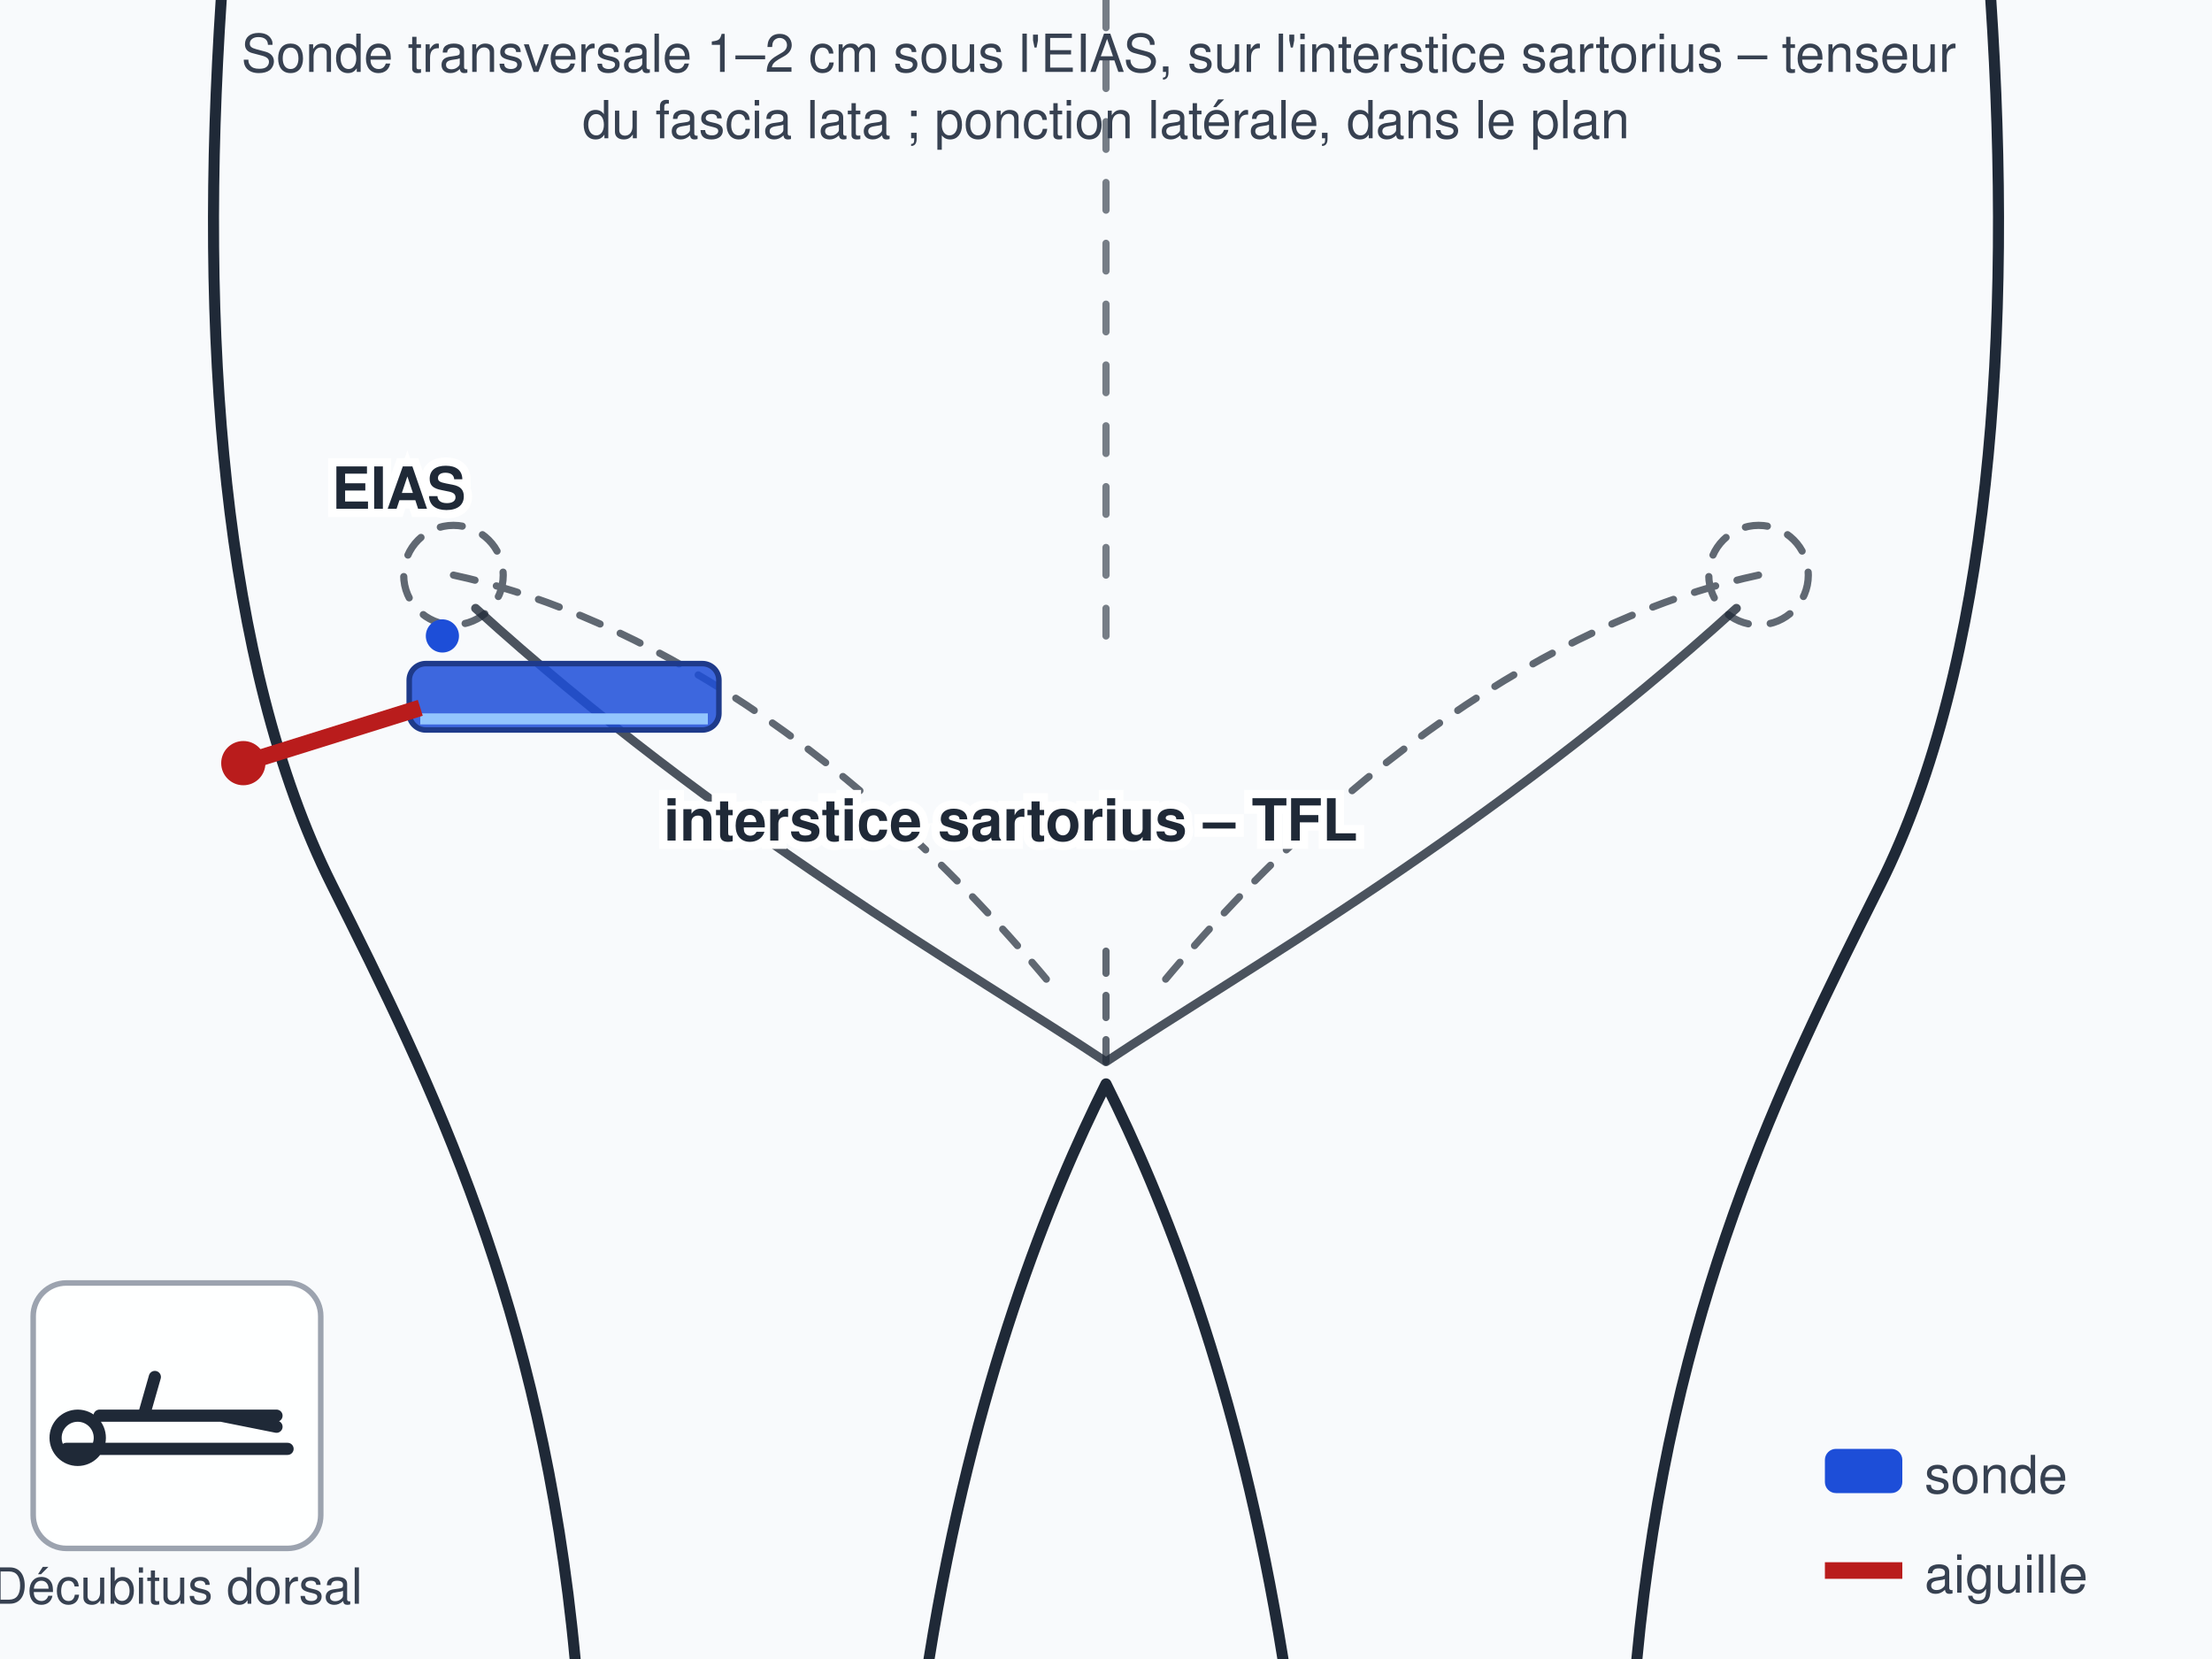
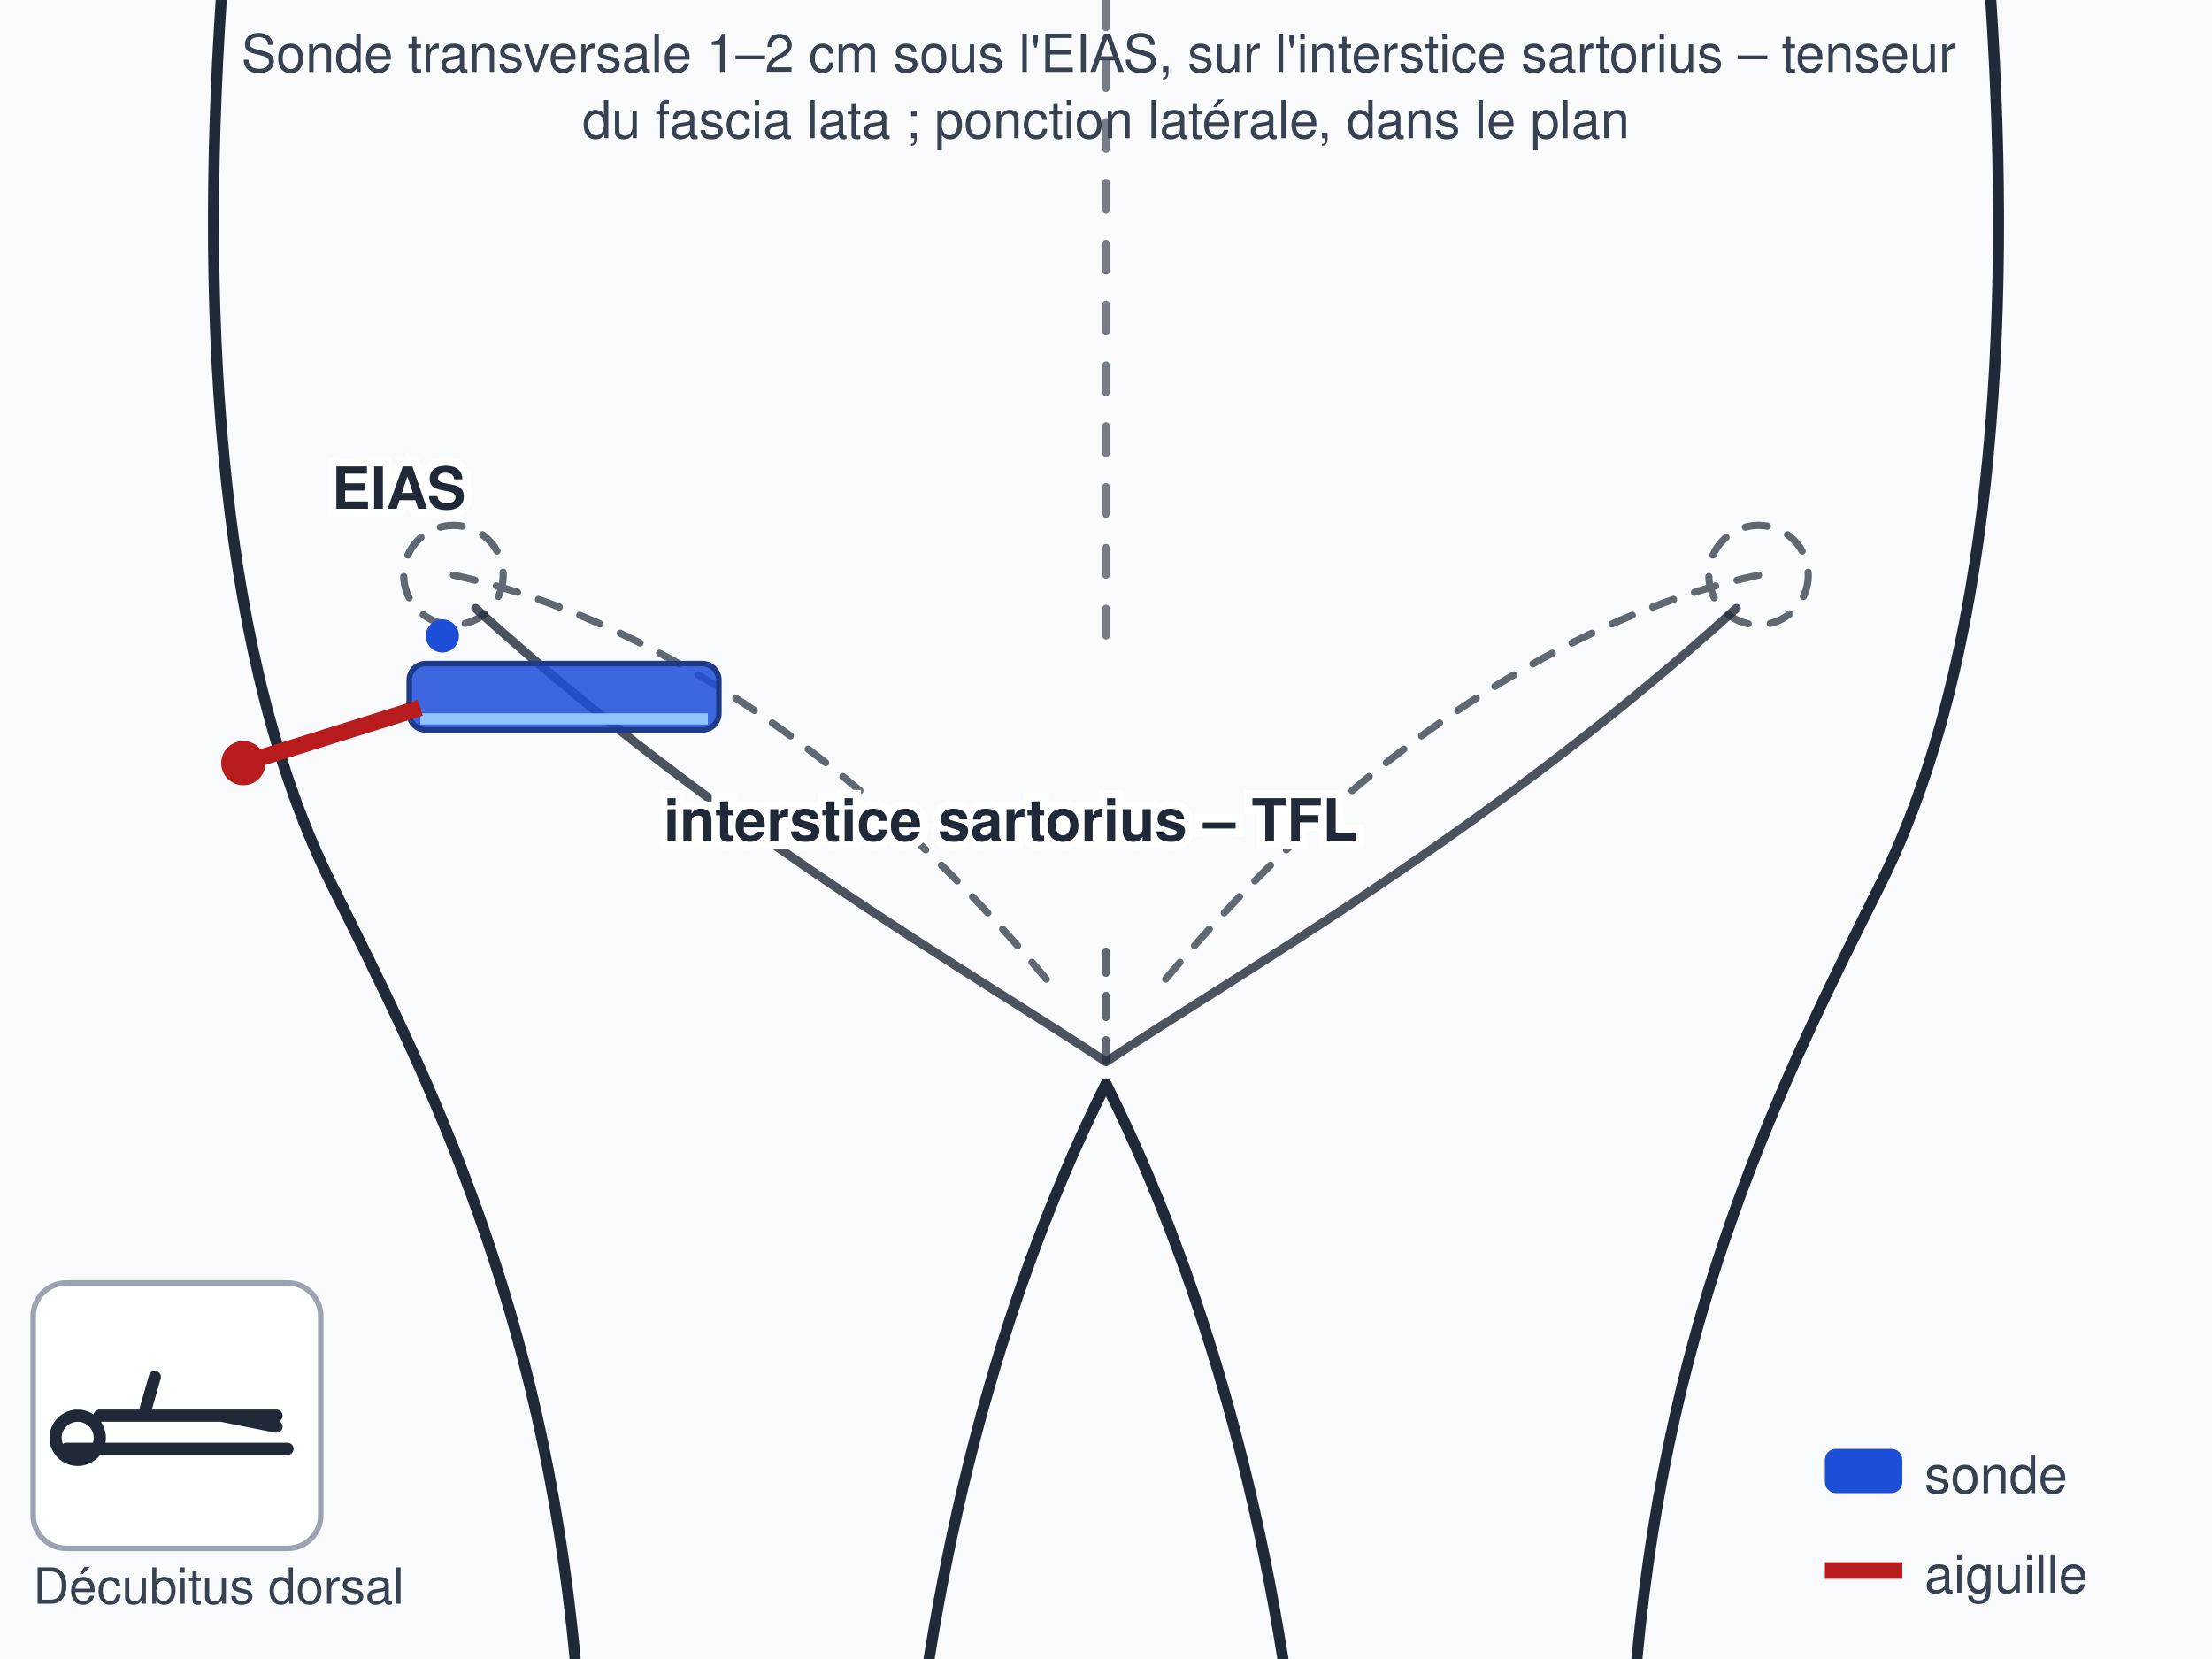
<svg xmlns="http://www.w3.org/2000/svg" viewBox="0 0 400 300" font-family="-apple-system, Helvetica, Arial, sans-serif">
  <rect width="400" height="300" fill="#f8fafc" />
  <g fill="none" stroke="#1f2937" stroke-width="2" stroke-linecap="round" stroke-linejoin="round">
    <path d="M40,0 C36,60 40,120 60,160 C78,196 98,236 104,300" />
    <path d="M360,0 C364,60 360,120 340,160 C322,196 302,236 296,300" />
    <path d="M200,0 L200,120" stroke-dasharray="5 6" stroke-width="1.3" opacity=".6" />
    <path d="M86,110 C130,150 176,176 200,192 C224,176 270,150 314,110" stroke-width="1.6" opacity=".8" />
    <path d="M168,300 C176,250 190,216 200,196 C210,216 224,250 232,300" />
    <g stroke-width="1.3" stroke-dasharray="4 4" opacity=".7">
      <circle cx="82" cy="104" r="9" />
      <circle cx="318" cy="104" r="9" />
      <path d="M82,104 C110,110 150,130 190,178 M318,104 C290,110 250,130 210,178" />
      <path d="M200,172 L200,196" />
    </g>
  </g>
  <g transform="translate(102,126) rotate(0)">
    <rect x="-28" y="-6" width="56" height="12" rx="3" fill="#1d4ed8" fill-opacity=".85" stroke="#1e3a8a" />
    <rect x="-26" y="3" width="52" height="2" fill="#93c5fd" stroke="none" />
    <circle cx="-22" cy="-11" r="3" fill="#1d4ed8" stroke="none" />
  </g>
  <line x1="44" y1="138" x2="76" y2="128" stroke="#b91c1c" stroke-width="3" />
  <circle cx="44" cy="138" r="4" fill="#b91c1c" stroke="none" />
  <text x="60" y="92" font-size="10.5" font-weight="600" fill="#1f2937" stroke="#fff" stroke-width="3" paint-order="stroke">EIAS</text>
  <text x="120" y="152" font-size="10.5" font-weight="600" fill="#1f2937" stroke="#fff" stroke-width="3" paint-order="stroke">interstice sartorius – TFL</text>
  <g transform="translate(6,232)">
    <rect x="0" y="0" width="52" height="48" rx="6" fill="#fff" fill-opacity=".9" stroke="#9ca3af" stroke-width="1" />
    <path d="M8,24 a4,4 0 1,0 0.1,0 M12,24 L44,24 M20,24 L22,17 M34,24 L44,26 M6,30 L46,30" stroke="#1f2937" stroke-width="2.2" fill="none" stroke-linecap="round" />
-     <text x="26" y="58" text-anchor="middle" font-size="9" fill="#374151" stroke="none">Décubitus dorsal</text>
+     <text x="0" y="58" text-anchor="start" font-size="9" fill="#374151" stroke="none">Décubitus dorsal</text>
  </g>
  <g font-size="9.5" fill="#374151" stroke="none" transform="translate(330,262)">
    <rect x="0" y="0" width="14" height="8" rx="2" fill="#1d4ed8" />
    <text x="18" y="8">sonde</text>
    <line x1="0" y1="22" x2="14" y2="22" stroke="#b91c1c" stroke-width="3" />
    <text x="18" y="26">aiguille</text>
  </g>
  <text x="200" y="13" text-anchor="middle" font-size="9.5" fill="#374151" stroke="none">
    <tspan x="200" dy="0">Sonde transversale 1–2 cm sous l'EIAS, sur l'interstice sartorius – tenseur</tspan>
    <tspan x="200" dy="12">du fascia lata ; ponction latérale, dans le plan</tspan>
  </text>
</svg>
